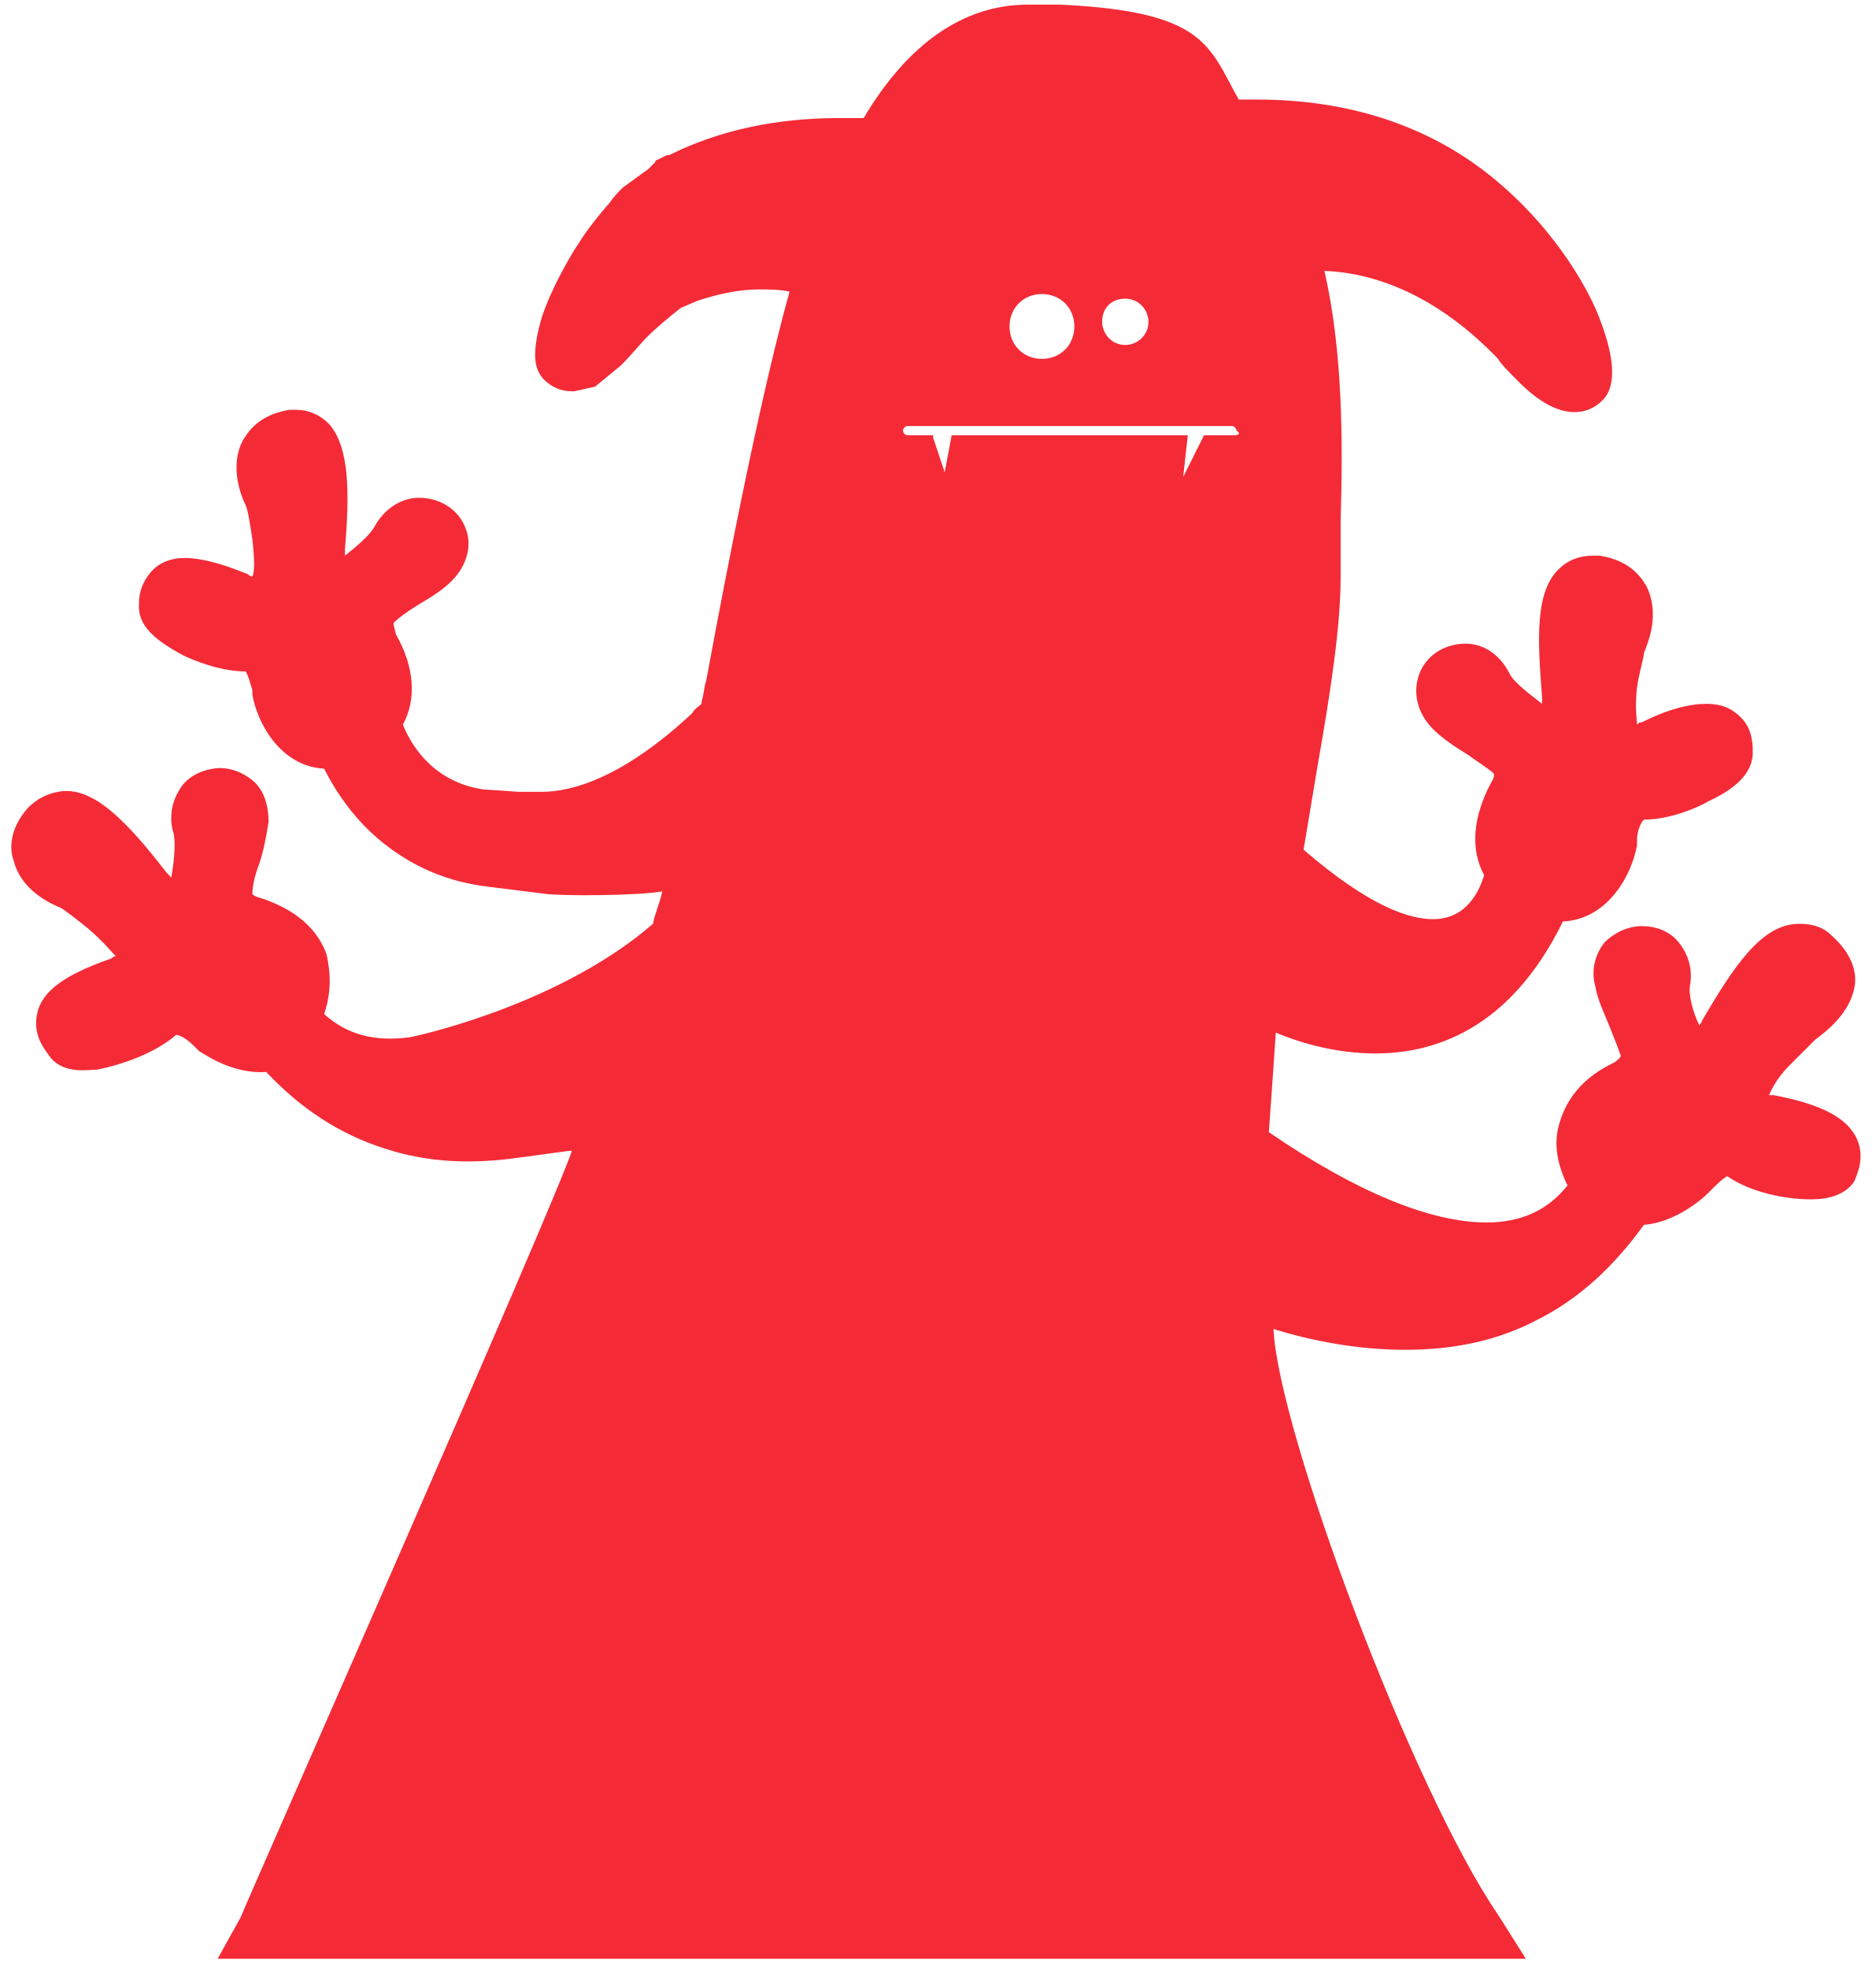
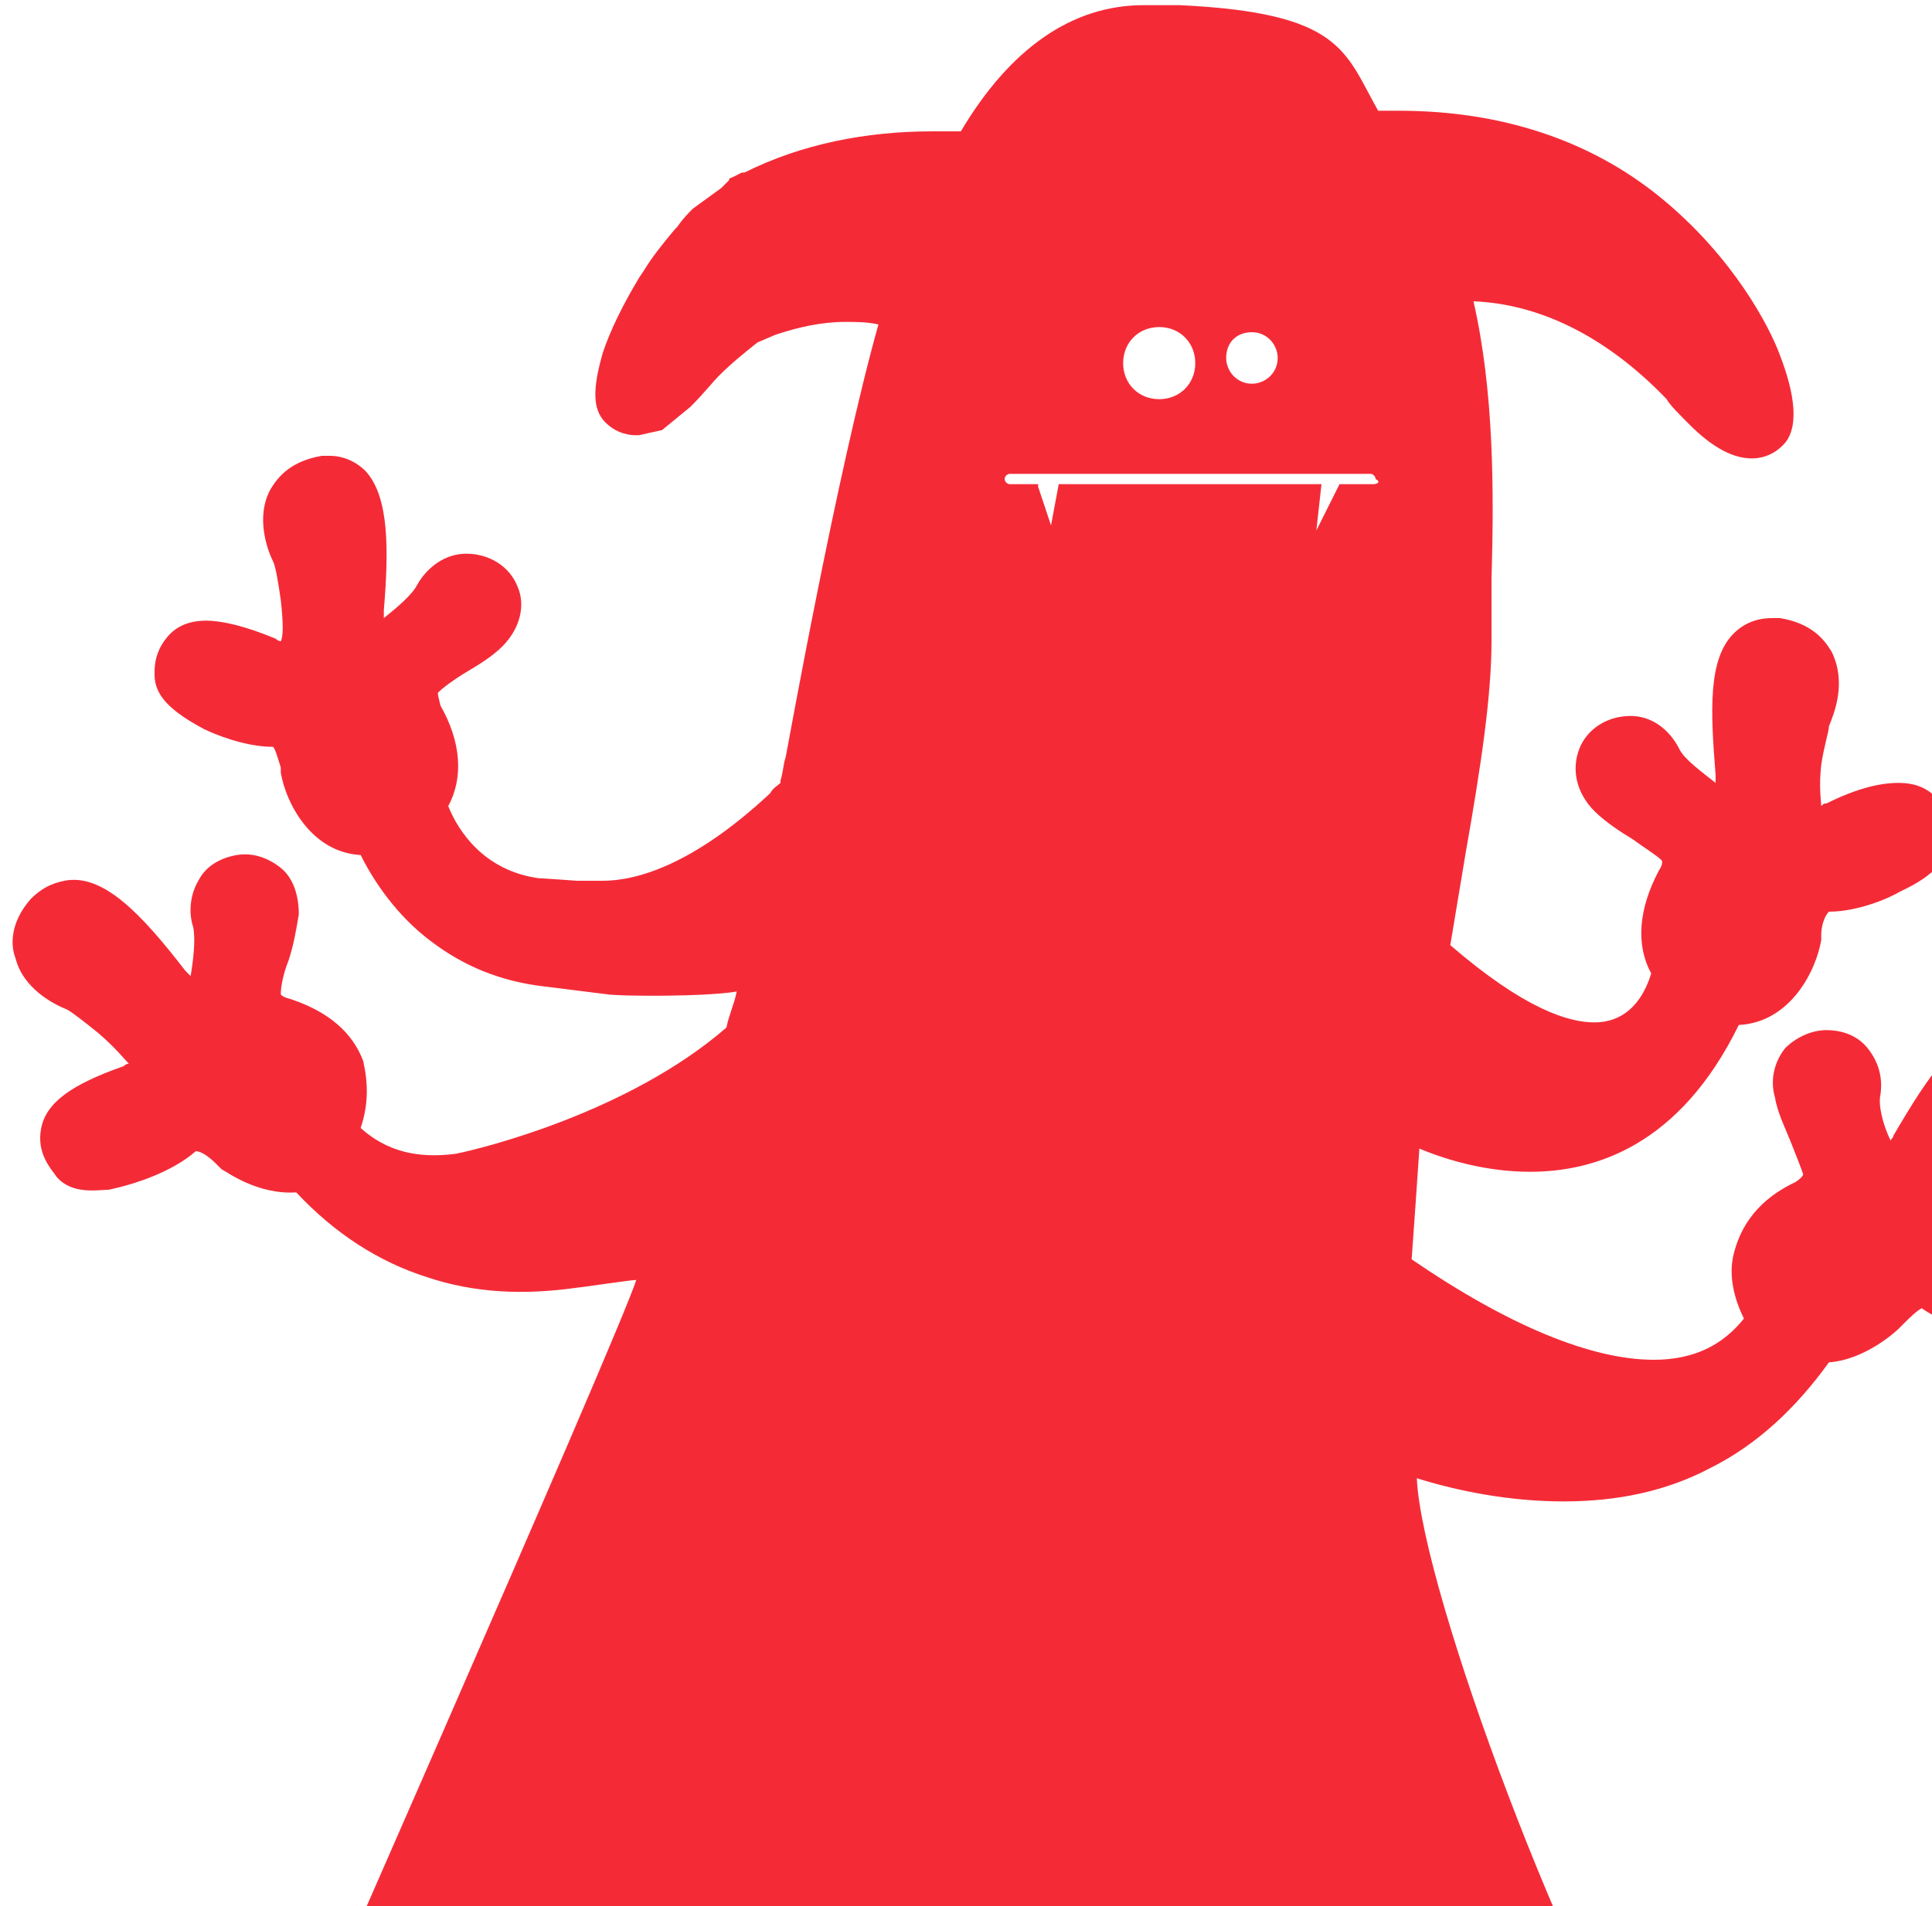
- <svg xmlns="http://www.w3.org/2000/svg" width="81" height="85" aria-labelledby="title-monster4">
+ <svg xmlns="http://www.w3.org/2000/svg" width="75" height="74" aria-labelledby="title-monster4">
  <path d="M80.2 49.2c-.4-.9-1.5-1.5-3.6-1.9h-.2c.1-.2.3-.7.9-1.3l1.1-1.1c.4-.3 1.5-1.1 1.7-2.3.1-.6-.1-1.4-1-2.2-.4-.4-.9-.5-1.4-.5-1.6 0-2.8 1.8-4.2 4.2 0 .1-.1.1-.1.2-.3-.6-.5-1.4-.4-1.8.1-.7-.1-1.3-.5-1.8s-1-.7-1.6-.7c-.6 0-1.2.3-1.6.7-.4.5-.6 1.2-.4 1.9.1.6.4 1.2.6 1.7.2.5.4 1 .5 1.3 0 0 0 .1-.3.3-1.7.8-2.2 2-2.4 2.8-.2.8 0 1.7.4 2.5-.8 1-1.9 1.6-3.5 1.6-2.4 0-5.6-1.3-9.4-3.9.1-1.4.2-2.8.3-4.3 1.2.5 2.7.9 4.3.9 2.5 0 5.8-1 8.1-5.7 2-.1 3-2.1 3.2-3.3v-.2c0-.3.1-.7.3-.9 1.1 0 2.3-.5 2.8-.8 1.3-.6 1.9-1.3 1.9-2.1 0-.3 0-1-.5-1.5-.3-.3-.7-.6-1.5-.6-.7 0-1.6.2-2.8.8-.1 0-.1 0-.2.1 0-.2-.1-.7 0-1.6.1-.7.3-1.3.3-1.5.2-.5.7-1.7.1-2.9-.3-.5-.8-1.1-2-1.3h-.3c-.6 0-1.1.2-1.5.6-1 1-.9 3-.7 5.5v.3c-.5-.4-1.2-.9-1.4-1.3-.4-.8-1.1-1.3-1.9-1.3-.9 0-1.7.5-2 1.3-.3.8-.1 1.7.6 2.4.4.4 1 .8 1.5 1.1.4.3.9.6 1.1.8 0 0 .1.1-.1.4-.8 1.5-.9 2.9-.3 4-.4 1.3-1.2 1.9-2.2 1.9-1 0-2.7-.5-5.6-3l.6-3.6c.6-3.4 1-6.1 1-8.2v-2.4c.1-3.4.1-7.3-.7-10.8 2.5.1 5.1 1.3 7.5 3.8.1.2.5.6.9 1 .9.9 1.7 1.3 2.4 1.3.5 0 .9-.2 1.2-.5.2-.2.9-.9-.1-3.5-.4-1.1-1.8-3.8-4.6-6.1s-6.3-3.4-10.2-3.4h-.8C52.2 2 52.1.5 45.8.2h-1.4c-2.8 0-5.2 1.7-7.1 4.9h-1.1c-2.6 0-5.1.5-7.3 1.6h-.1l-.4.2s-.1 0-.1.1l-.3.3-1.1.8c-.2.2-.4.4-.6.7l-.1.1c-.5.6-.9 1.1-1.2 1.6l-.2.3c-.6 1-1.1 2-1.4 2.9-.4 1.4-.4 2.2.1 2.7.3.3.7.5 1.2.5h.1l.9-.2 1.1-.9c.5-.5.9-1 1.1-1.2.5-.5 1-.9 1.5-1.3l.7-.3c.9-.3 1.8-.5 2.7-.5.4 0 .9 0 1.3.1-1.6 5.7-3.5 16.3-3.6 16.8-.1.3-.1.6-.2.9v.1c-.1.1-.3.2-.4.4-3 2.8-5.2 3.4-6.5 3.4h-1s-1.4-.1-1.5-.1c-2.1-.3-3.1-1.8-3.5-2.8.6-1.1.5-2.5-.3-3.9-.1-.4-.1-.4-.1-.5.2-.2.6-.5 1.1-.8.5-.3 1-.6 1.4-1 .7-.7.9-1.6.6-2.3-.3-.8-1.1-1.3-2-1.3-.8 0-1.5.5-1.9 1.2-.2.4-.8.9-1.3 1.3v-.3c.2-2.4.2-4.4-.7-5.4-.4-.4-.9-.6-1.4-.6h-.3c-1.2.2-1.7.8-2 1.3-.6 1.1-.1 2.4.1 2.8.1.2.2.8.3 1.5.1.9.1 1.4 0 1.6 0 0-.1 0-.2-.1-1.2-.5-2.1-.7-2.7-.7-1.1 0-1.5.6-1.7.9-.3.5-.3.9-.3 1.2 0 .8.6 1.4 1.9 2.1.4.2 1.6.7 2.7.7.1.1.2.5.3.8v.2c.2 1.2 1.2 3.1 3.1 3.2.7 1.4 1.7 2.6 2.8 3.4 1.2.9 2.6 1.5 4.3 1.7l2.4.3c.6.1 4 .1 5.1-.1-.1.5-.3.9-.4 1.4-3.8 3.3-9.5 4.7-10.5 4.9-1.5.2-2.7-.1-3.7-1 .3-.9.3-1.7.1-2.6-.3-.8-1-1.8-2.8-2.4-.4-.1-.4-.2-.4-.2 0-.3.1-.8.3-1.3.2-.6.3-1.2.4-1.8 0-.7-.2-1.4-.7-1.8-.5-.4-1.1-.6-1.7-.5-.6.1-1.2.4-1.5 1-.3.5-.4 1.2-.2 1.8.1.5 0 1.3-.1 1.9l-.2-.2c-1.7-2.2-3.2-3.8-4.7-3.5-.5.1-.9.3-1.3.7-.8.9-.8 1.8-.6 2.3.3 1.2 1.5 1.8 2 2 .2.1.7.5 1.2.9.7.6 1 1 1.2 1.2 0 0-.1 0-.2.1-2 .7-3 1.4-3.2 2.4-.2 1 .4 1.6.6 1.9.6.7 1.6.5 2 .5 1-.2 2.5-.7 3.4-1.5.2 0 .5.2.8.5l.1.1.1.1c.2.1 1.4 1 2.9.9 1.5 1.6 3.2 2.7 5.1 3.3 1.8.6 3.7.7 5.8.4.1 0 2.1-.3 2.3-.3-.7 2.2-14.3 33-14.3 33.1l-1 1.8h56.5l-1.2-1.9C61 77.3 55.2 61.8 55 57.4c1.6.5 3.6.9 5.7.9s4-.4 5.7-1.3c1.8-.9 3.3-2.3 4.6-4.1 1.4-.1 2.6-1.2 2.7-1.3l.1-.1.1-.1c.2-.2.5-.5.7-.6 1 .7 2.5 1 3.6 1 .3 0 1.4 0 1.9-.8 0-.1.5-.9.1-1.8zM48.6 12.9c.6 0 1 .5 1 1 0 .6-.5 1-1 1-.6 0-1-.5-1-1 0-.6.4-1 1-1zm-3.6-.2c.8 0 1.4.6 1.4 1.4 0 .8-.6 1.4-1.4 1.4-.8 0-1.4-.6-1.4-1.4 0-.8.6-1.4 1.4-1.4zm8.3 6.1H52l-.9 1.8.2-1.8H41.1l-.3 1.6-.5-1.5v-.1h-1.1c-.1 0-.2-.1-.2-.2s.1-.2.2-.2h14c.1 0 .2.1.2.2.2.1.1.2-.1.2z" fill-rule="nonzero" fill="#f42b37" />
</svg>
